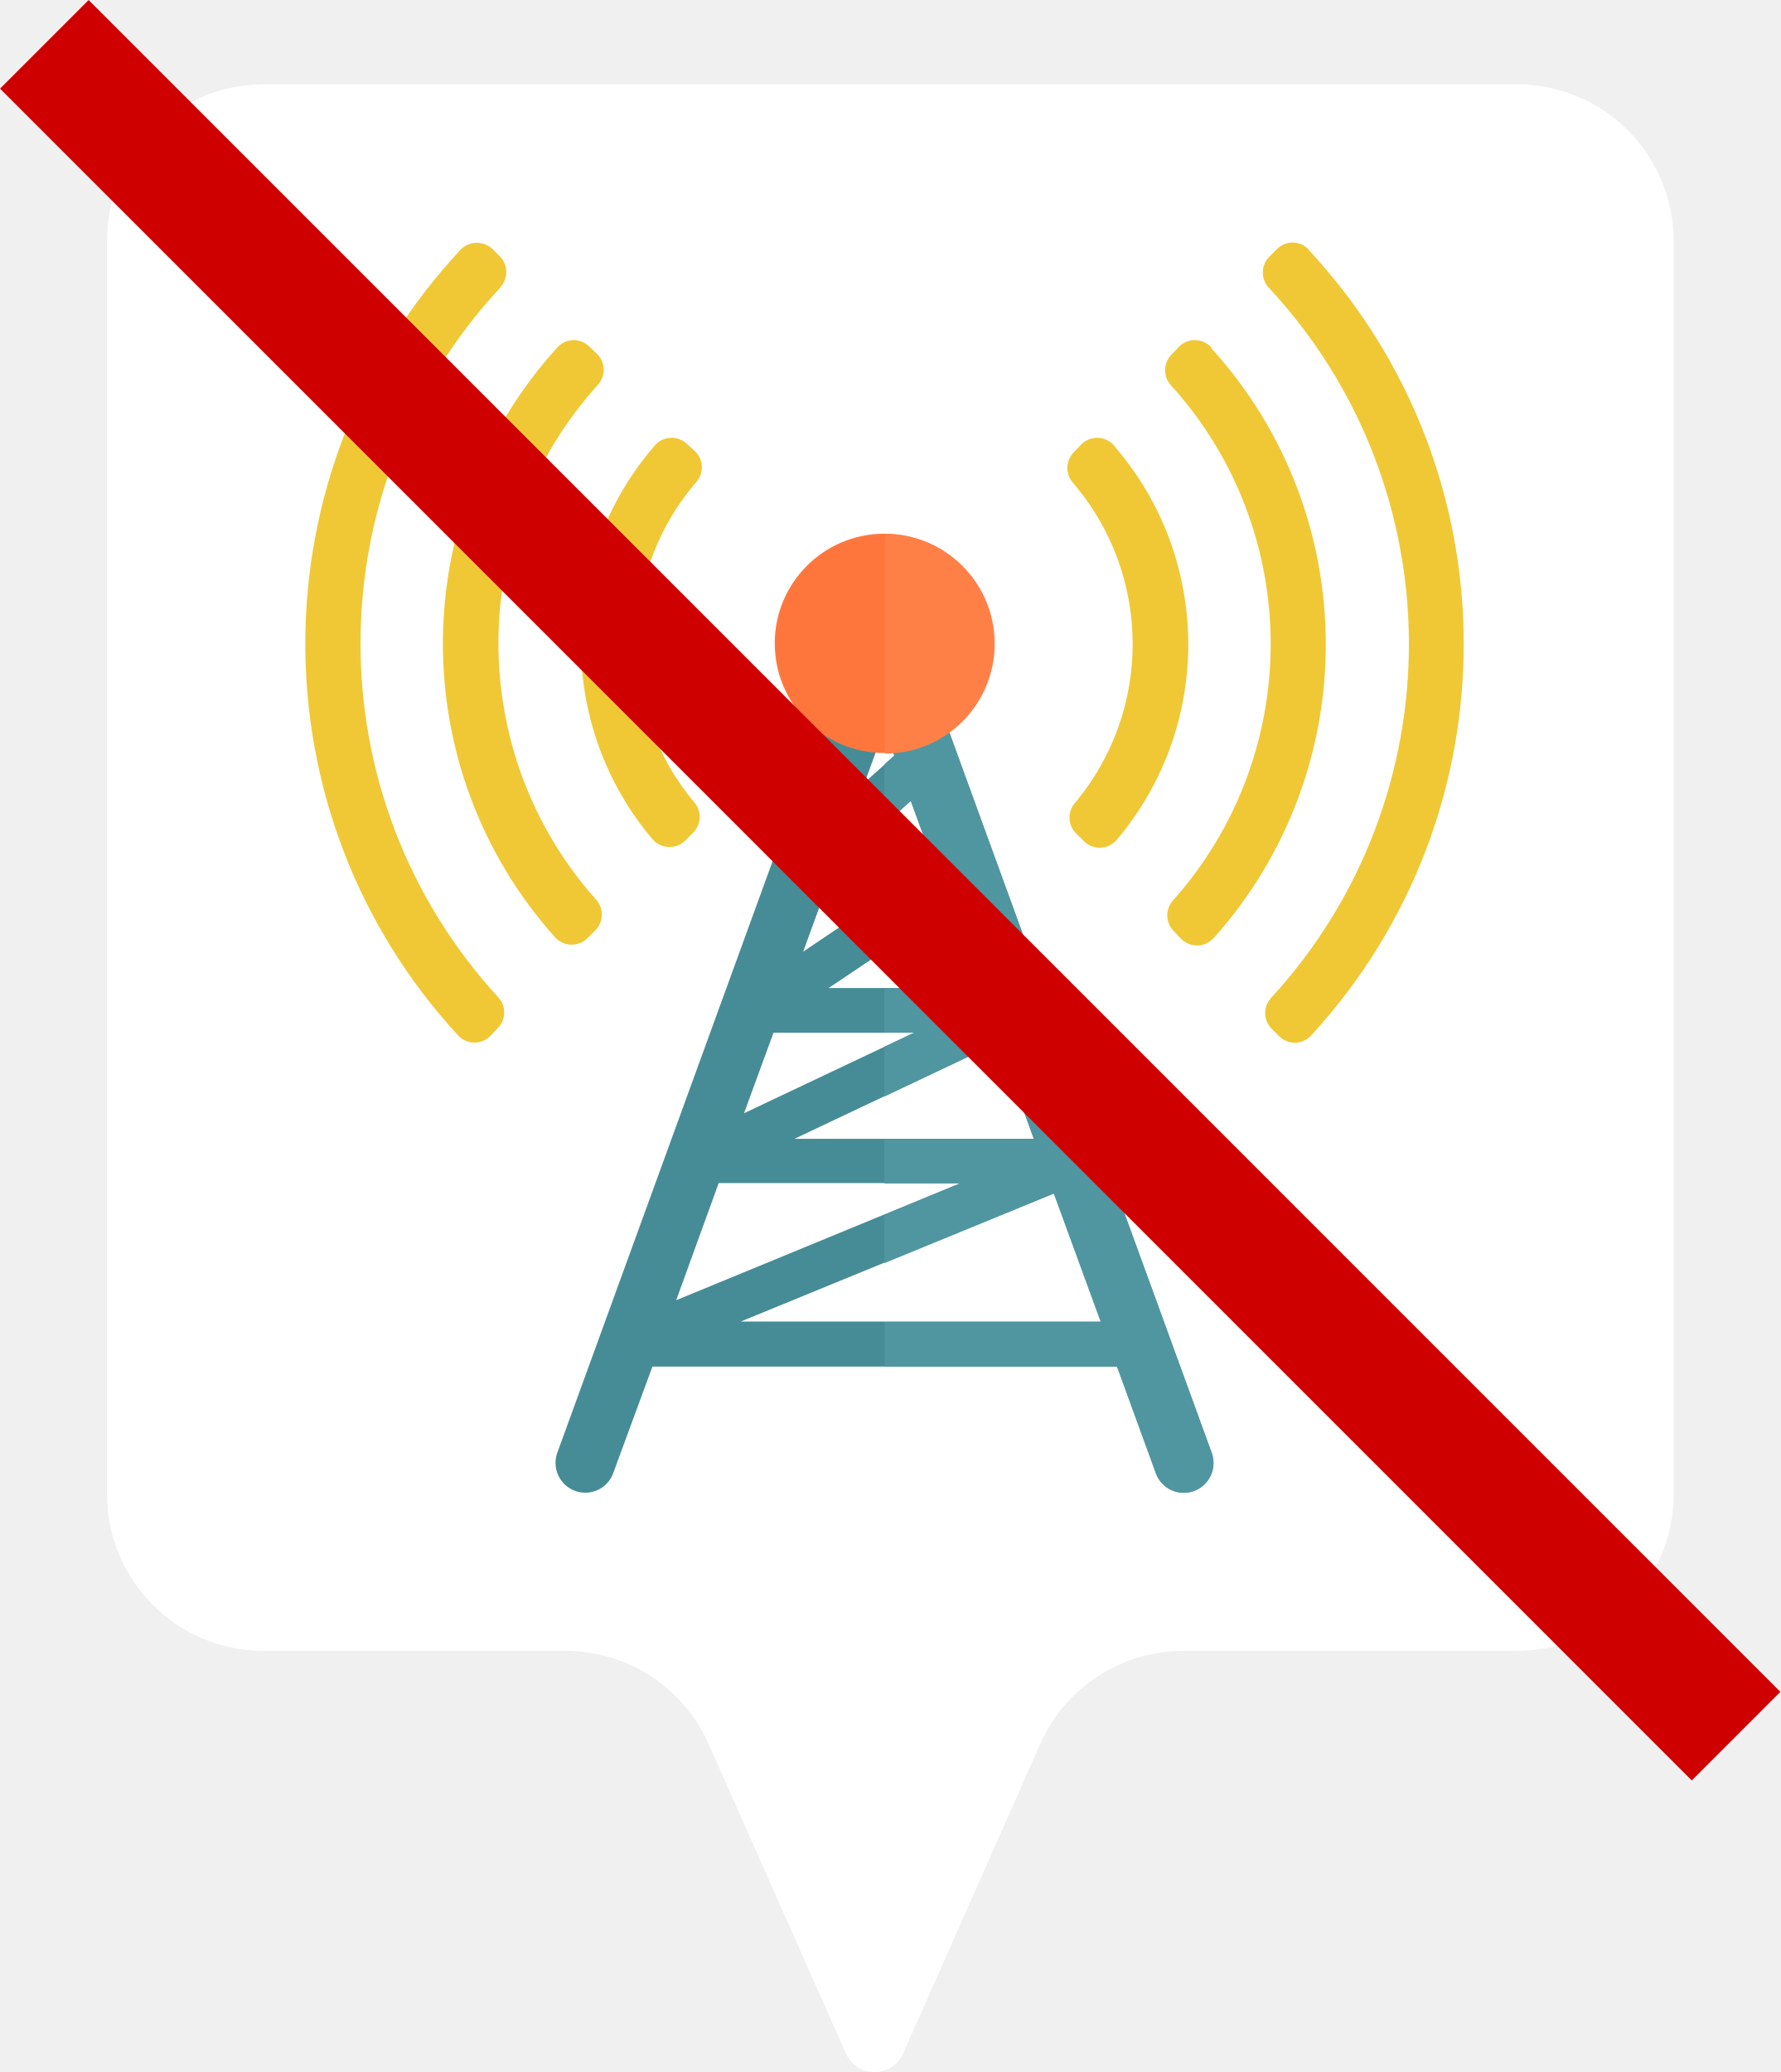
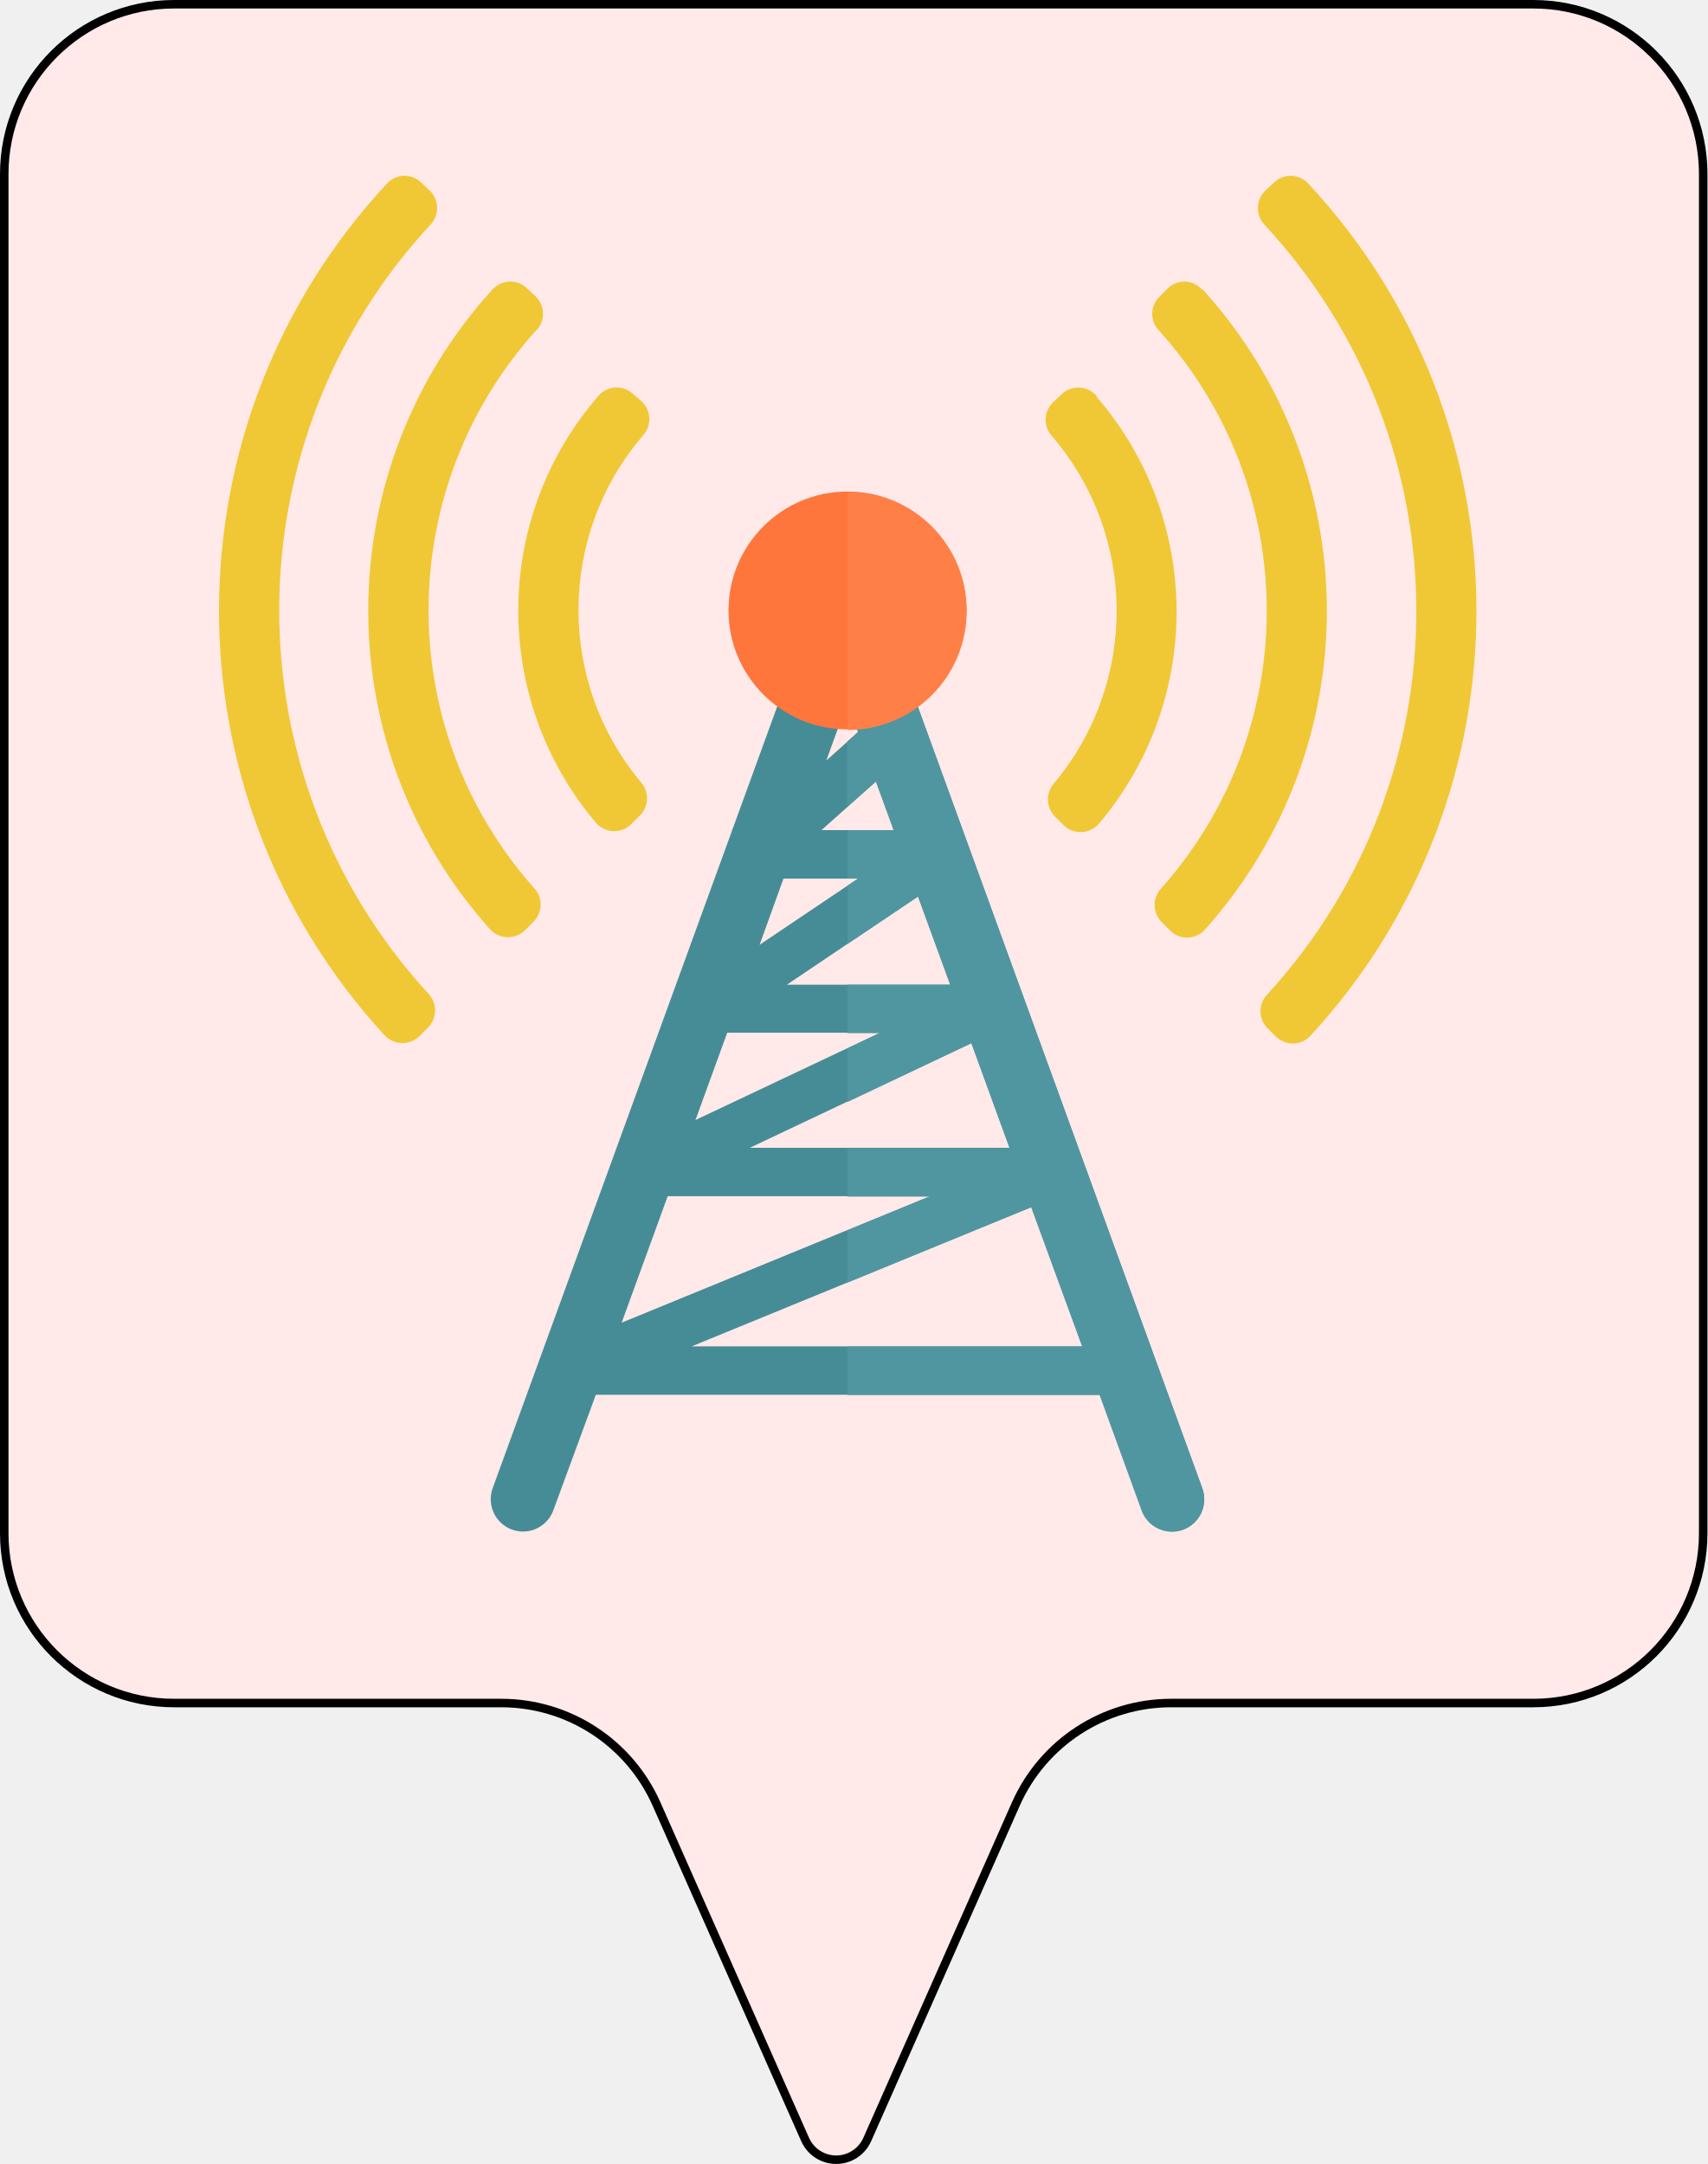
- <svg xmlns="http://www.w3.org/2000/svg" viewBox="0 0 227.31 264.54">
+ <svg xmlns="http://www.w3.org/2000/svg" viewBox="0 0 201 254.77">
  <defs>
-     <style>.cls-1,.cls-7{fill:#fff;}.cls-2{fill:#f0c835;}.cls-3{fill:#468c96;}.cls-4{fill:#5096a0;}.cls-5{fill:#ff763d;}.cls-6{fill:#ff8047;}.cls-7{stroke:#ce0000;stroke-miterlimit:10;stroke-width:16px;}</style>
+     <style>.cls-1{fill:#ffe9e9;stroke:#000;stroke-miterlimit:10;}.cls-2{fill:#f0c835;}.cls-3{fill:#468c96;}.cls-4{fill:#5096a0;}.cls-5{fill:#ff763d;}.cls-6{fill:#ff8047;}</style>
  </defs>
  <g id="Layer_2" data-name="Layer 2">
    <g id="Layer_1-2" data-name="Layer 1">
-       <path class="cls-1" d="M193.66,10.77h-160a20,20,0,0,0-20,20v160a20,20,0,0,0,20,20H72.2a20,20,0,0,1,18.28,11.9L108,262.16a4,4,0,0,0,7.32,0l17.49-39.49a20,20,0,0,1,18.29-11.9h42.59a20,20,0,0,0,20-20v-160A20,20,0,0,0,193.66,10.77Z" />
-       <path class="cls-2" d="M87.77,56.73a2.9,2.9,0,0,0-2.12-.84,2.86,2.86,0,0,0-2.06,1,38.66,38.66,0,0,0-.29,50.24,2.86,2.86,0,0,0,4.2.18l1-1a2.85,2.85,0,0,0,.17-3.85,31.61,31.61,0,0,1,.25-40.94,2.85,2.85,0,0,0-.15-3.88Z" />
-       <path class="cls-2" d="M142.25,56.88a2.87,2.87,0,0,0-4.18-.15l-.95,1a2.85,2.85,0,0,0-.15,3.88,31.61,31.61,0,0,1,.25,40.94,2.85,2.85,0,0,0,.17,3.85l1,1a2.86,2.86,0,0,0,4.2-.18,38.66,38.66,0,0,0-.29-50.24Z" />
-       <path class="cls-2" d="M76.34,49.13a2.86,2.86,0,0,0-.09-3.93l-1-.94a2.91,2.91,0,0,0-2.09-.84,2.84,2.84,0,0,0-2,.94,56.25,56.25,0,0,0-.3,75.3,2.87,2.87,0,0,0,4.15.12l1-1a2.85,2.85,0,0,0,.11-3.91,49.21,49.21,0,0,1,.26-65.79Z" />
-       <path class="cls-2" d="M154.67,44.36a2.84,2.84,0,0,0-4.13-.1l-.95,1a2.84,2.84,0,0,0-.09,3.92,49.21,49.21,0,0,1,.26,65.79,2.85,2.85,0,0,0,.11,3.91l.95,1a2.87,2.87,0,0,0,4.15-.12,56.25,56.25,0,0,0-.3-75.3Z" />
-       <path class="cls-2" d="M63.86,36.7a2.85,2.85,0,0,0-.07-4l-.95-.95A2.88,2.88,0,0,0,60.77,31a2.91,2.91,0,0,0-2,.91,73.81,73.81,0,0,0-.29,100.28,2.86,2.86,0,0,0,4.12.09l.94-1a2.85,2.85,0,0,0,.09-3.94,66.79,66.79,0,0,1,.27-90.65Z" />
-       <path class="cls-2" d="M167.11,31.87a2.93,2.93,0,0,0-2-.91,2.88,2.88,0,0,0-2.07.84l-.95.95a2.85,2.85,0,0,0-.07,4,66.8,66.8,0,0,1,.27,90.66,2.86,2.86,0,0,0,.08,3.94l.95.94a2.84,2.84,0,0,0,2.08.84,2.88,2.88,0,0,0,2-.92,73.85,73.85,0,0,0-.29-100.29Z" />
-       <path class="cls-3" d="M154.69,185.47,116.49,80.54a.84.84,0,0,1-.06-.14q-.09-.2-.18-.36l-.18-.31-.22-.29a3.47,3.47,0,0,0-.25-.29l-.26-.23-.32-.24-.28-.16a2.93,2.93,0,0,0-.4-.19l-.12-.06-.16,0a2.09,2.09,0,0,0-.43-.11l-.33-.05a3.62,3.62,0,0,0-.76,0l-.34.05a2.17,2.17,0,0,0-.42.11l-.16,0-.12.06a2.93,2.93,0,0,0-.4.19l-.28.16-.32.24-.25.23a2.35,2.35,0,0,0-.26.29l-.22.29-.18.31a3,3,0,0,0-.17.36s0,.09-.07.14L71.16,185.47a3.81,3.81,0,0,0,2.27,4.88,3.92,3.92,0,0,0,1.3.23,3.8,3.8,0,0,0,3.57-2.51l5-13.59h59.34l4.95,13.59a3.8,3.8,0,0,0,3.57,2.51,4,4,0,0,0,1.3-.23A3.81,3.81,0,0,0,154.69,185.47ZM112.92,93l1.27,3.5-3.76,3.36Zm3.37,9.27,2.09,5.73h-8.52Zm-10.9,11.44h8.73l-11.57,7.79Zm15.83,2.1L125,126.15H105.79ZM98.76,131.85h17.95L95,142.13Zm28.75,1.2L132,145.4H101.43Zm-35.75,18h30.87L86.34,166Zm2.81,17.68,40-16.4,6,16.4Z" />
-       <path class="cls-4" d="M114.19,96.45l-1.27,1.13v7.64l3.37-3,2.09,5.73h-5.46v5.71h1.2l-1.2.81v6.87l8.3-5.58L125,126.15H112.92v5.7h3.79l-3.79,1.8V140l14.59-6.91L132,145.4H112.92v5.7h9.71l-9.71,4v6.17l21.63-8.87,6,16.4h-27.6v5.7h29.67l4.95,13.59a3.8,3.8,0,0,0,3.57,2.51,4,4,0,0,0,1.3-.23,3.81,3.81,0,0,0,2.28-4.88L116.49,80.54a.84.84,0,0,1-.06-.14q-.09-.2-.18-.36l-.18-.31-.22-.29a3.47,3.47,0,0,0-.25-.29l-.26-.23-.32-.24-.28-.16a2.93,2.93,0,0,0-.4-.19l-.12-.06-.16,0a2.09,2.09,0,0,0-.43-.11l-.33-.05a2.42,2.42,0,0,0-.38,0V93Z" />
-       <path class="cls-5" d="M112.92,68.14a14,14,0,1,0,14,14A14,14,0,0,0,112.92,68.14Z" />
-       <path class="cls-6" d="M127,82.17a14,14,0,0,0-14-14V96.21A14,14,0,0,0,127,82.17Z" />
-       <line class="cls-7" x1="5.66" y1="5.66" x2="221.66" y2="221.66" />
+       <path class="cls-1" d="M180.5.5H20.5a20,20,0,0,0-20,20v160a20,20,0,0,0,20,20H59a20,20,0,0,1,18.29,11.9l17.49,39.49a4,4,0,0,0,7.31,0l17.49-39.49a20,20,0,0,1,18.29-11.9H180.5a20,20,0,0,0,20-20V20.5A20,20,0,0,0,180.5.5Z" />
+       <path class="cls-2" d="M74.61,46.46a2.83,2.83,0,0,0-4.17.15,38.64,38.64,0,0,0-.3,50.24,2.85,2.85,0,0,0,2.06,1A2.82,2.82,0,0,0,74.34,97l1-1a2.86,2.86,0,0,0,.16-3.85,31.62,31.62,0,0,1,.25-40.95,2.85,2.85,0,0,0-.14-3.87Z" />
+       <path class="cls-2" d="M129.09,46.61a2.86,2.86,0,0,0-4.17-.15l-1,.95a2.83,2.83,0,0,0-.14,3.87,31.6,31.6,0,0,1,.24,41,2.87,2.87,0,0,0,.17,3.85l1,1a2.79,2.79,0,0,0,2.13.83,2.83,2.83,0,0,0,2.06-1,38.66,38.66,0,0,0-.29-50.24Z" />
+       <path class="cls-2" d="M63.19,38.86a2.87,2.87,0,0,0-.1-3.93l-1-.94a2.84,2.84,0,0,0-4.13.1,56.23,56.23,0,0,0-.29,75.3,2.85,2.85,0,0,0,4.14.12l1-1a2.84,2.84,0,0,0,.11-3.91,49.23,49.23,0,0,1,.27-65.79Z" />
+       <path class="cls-2" d="M141.51,34.09a2.84,2.84,0,0,0-2-.94,2.88,2.88,0,0,0-2.09.84l-.94.95a2.83,2.83,0,0,0-.1,3.92,49.21,49.21,0,0,1,.26,65.79,2.86,2.86,0,0,0,.11,3.91l1,1a2.82,2.82,0,0,0,2.09.83,2.85,2.85,0,0,0,2.05-1,56.25,56.25,0,0,0-.3-75.3Z" />
+       <path class="cls-2" d="M50.7,26.43a2.85,2.85,0,0,0-.07-3.95l-1-.95a2.86,2.86,0,0,0-2.07-.84,2.93,2.93,0,0,0-2,.91,73.84,73.84,0,0,0-.29,100.28,2.86,2.86,0,0,0,4.12.09l1-1a2.85,2.85,0,0,0,.08-3.94,66.79,66.79,0,0,1,.27-90.65Z" />
+       <path class="cls-2" d="M154,21.6a2.91,2.91,0,0,0-2-.91,2.88,2.88,0,0,0-2.07.84l-1,.94a2.86,2.86,0,0,0-.07,4,66.8,66.8,0,0,1,.27,90.66,2.85,2.85,0,0,0,.09,3.94l.95.94a2.84,2.84,0,0,0,4.11-.08A73.82,73.82,0,0,0,154,21.6Z" />
+       <path class="cls-3" d="M141.53,175.2,103.34,70.27l-.07-.14a2.53,2.53,0,0,0-.18-.37c-.06-.1-.11-.2-.18-.3a3.15,3.15,0,0,0-.22-.29,3.47,3.47,0,0,0-.25-.29l-.26-.23-.32-.24a2.4,2.4,0,0,0-.27-.16,3.62,3.62,0,0,0-.4-.19.75.75,0,0,0-.13-.06l-.16,0a2.17,2.17,0,0,0-.42-.11,1.88,1.88,0,0,0-.33,0,2.55,2.55,0,0,0-.39,0,2.48,2.48,0,0,0-.38,0,1.88,1.88,0,0,0-.33,0,2.09,2.09,0,0,0-.43.11l-.16,0-.12.06a2.93,2.93,0,0,0-.4.19l-.28.16-.31.24-.26.23c-.09.09-.17.19-.26.29a3.06,3.06,0,0,0-.21.29c-.07.1-.13.2-.19.3s-.12.24-.17.37-.05.09-.07.14L58,175.2a3.81,3.81,0,0,0,2.27,4.88,4,4,0,0,0,1.3.23,3.8,3.8,0,0,0,3.57-2.51l5-13.59h59.35l4.94,13.59a3.8,3.8,0,0,0,3.58,2.51,3.86,3.86,0,0,0,1.29-.23A3.81,3.81,0,0,0,141.53,175.2ZM99.76,82.68l1.27,3.5-3.76,3.36ZM103.13,92l2.09,5.73H96.7Zm-10.9,11.44H101l-11.58,7.79Zm15.83,2.1,3.79,10.39H92.63ZM85.61,121.58h18L81.87,131.86Zm28.74,1.2,4.5,12.35H88.27ZM78.6,140.83h30.87L73.18,155.72Zm2.82,17.68,40-16.4,6,16.4Z" />
+       <path class="cls-4" d="M101,86.18l-1.27,1.13V95l3.37-3,2.09,5.73H99.76v5.71H101l-1.21.81v6.87l8.3-5.58,3.79,10.39H99.76v5.7h3.8l-3.8,1.8v6.31l14.59-6.91,4.5,12.35H99.76v5.7h9.71l-9.71,4V151l21.63-8.87,6,16.4H99.76v5.7h29.68l4.94,13.59a3.8,3.8,0,0,0,3.58,2.51,3.86,3.86,0,0,0,1.29-.23,3.81,3.81,0,0,0,2.28-4.88L103.34,70.27l-.07-.14a2.53,2.53,0,0,0-.18-.37c-.06-.1-.11-.2-.18-.3a3.15,3.15,0,0,0-.22-.29,3.47,3.47,0,0,0-.25-.29l-.26-.23-.32-.24a2.4,2.4,0,0,0-.27-.16,3.62,3.62,0,0,0-.4-.19.75.75,0,0,0-.13-.06l-.16,0a2.17,2.17,0,0,0-.42-.11,1.88,1.88,0,0,0-.33,0,2.55,2.55,0,0,0-.39,0v14.9Z" />
+       <path class="cls-5" d="M99.76,57.87a14,14,0,1,0,14,14A14,14,0,0,0,99.76,57.87Z" />
+       <path class="cls-6" d="M113.8,71.9a14,14,0,0,0-14-14V85.94A14,14,0,0,0,113.8,71.9Z" />
    </g>
  </g>
</svg>
